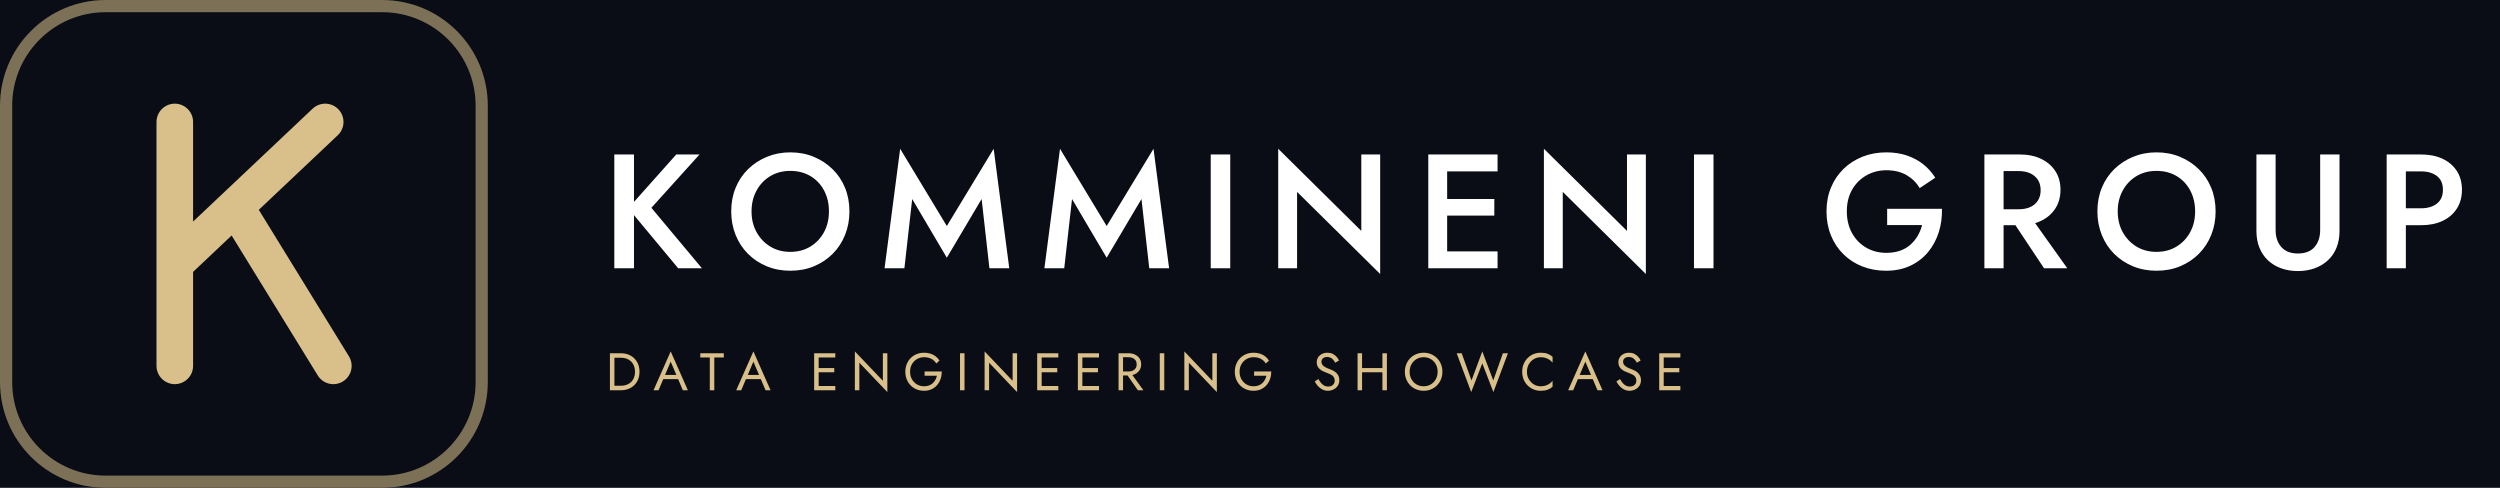
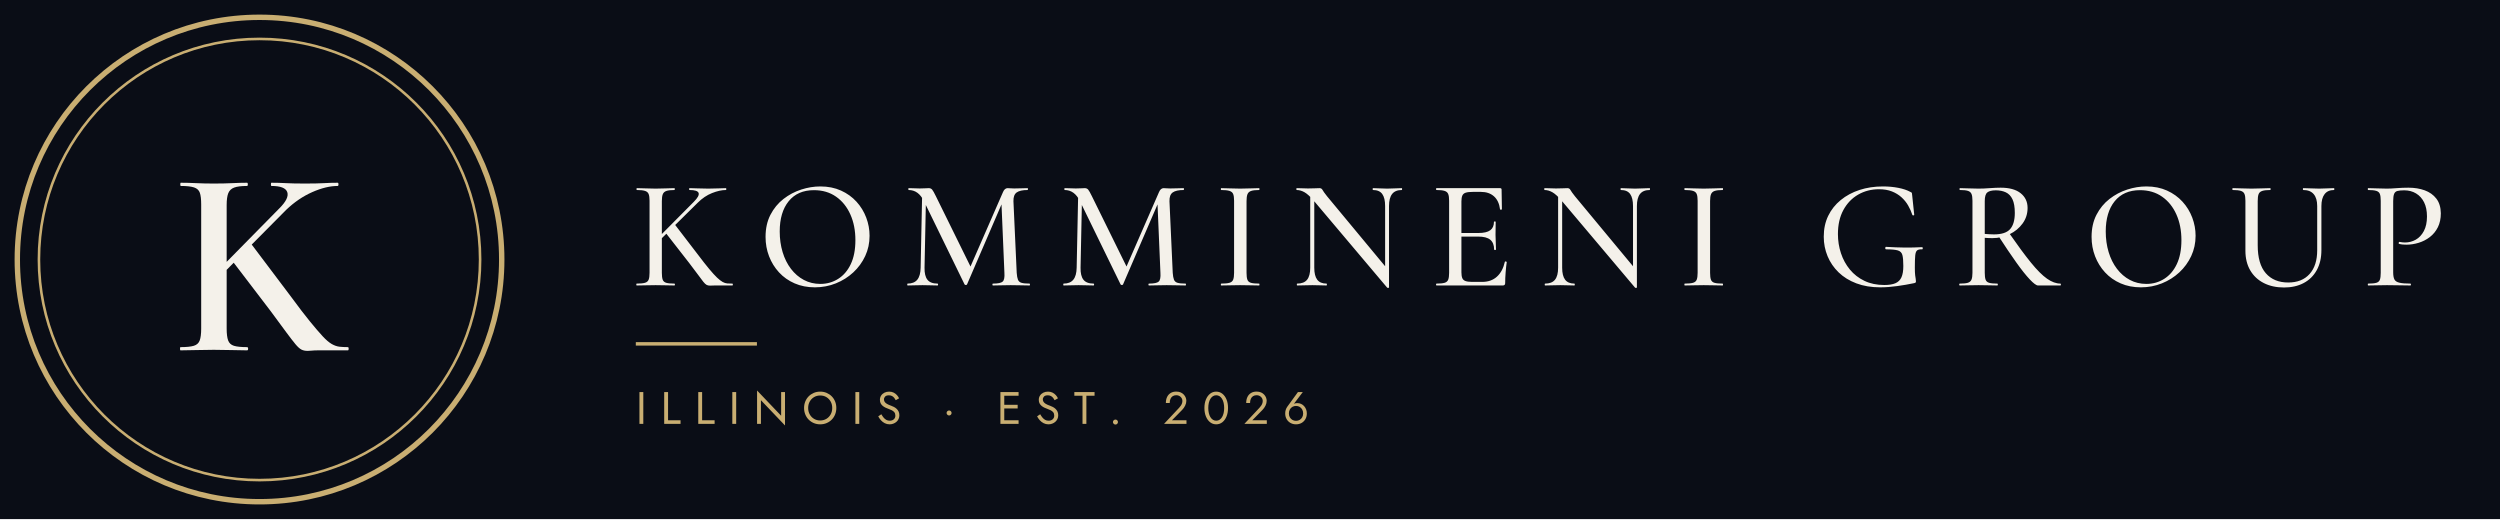
- <svg xmlns="http://www.w3.org/2000/svg" viewBox="0 0 615 120" width="615" height="120" role="img" aria-label="Kommineni Group logo">
-   <rect width="615" height="120" fill="#0A0D16" />
-   <g transform="translate(0 0)">
-     <clipPath id="t-kommineni-group-0-0">
-       <rect width="120" height="120" rx="26" />
-     </clipPath>
-     <rect width="120" height="120" rx="26" fill="#0A0D16" />
-     <rect x="1.5" y="1.5" width="117" height="117" rx="24.5" fill="none" stroke="#D9C08A" stroke-opacity="0.55" stroke-width="3" />
-     <path fill="none" stroke="#D9C08A" stroke-width="9" stroke-linecap="round" stroke-linejoin="round" d="M43 30 V90 M80 30 L44 64 M58 51 L82 90" />
-   </g>
-   <path fill="#FFFFFF" d="M151.12 38.0V66.0H155.96V38.0ZM166.36 38.0 154.56 51.24 166.84 66.0H172.68L160.24 51.12L172.08 38.0Z M184.88 52.0Q184.88 49.12 186.12 46.86Q187.36 44.6 189.5 43.32Q191.64 42.04 194.4 42.04Q197.24 42.04 199.38 43.32Q201.52 44.6 202.72 46.86Q203.92 49.12 203.92 52.0Q203.92 54.88 202.7 57.12Q201.48 59.36 199.34 60.66Q197.2 61.96 194.4 61.96Q191.64 61.96 189.5 60.66Q187.36 59.36 186.12 57.12Q184.88 54.88 184.88 52.0ZM179.88 52.0Q179.88 55.12 180.96 57.8Q182.04 60.48 184.0 62.44Q185.96 64.4 188.62 65.5Q191.28 66.6 194.4 66.6Q197.6 66.6 200.24 65.5Q202.88 64.4 204.84 62.44Q206.8 60.48 207.88 57.8Q208.96 55.12 208.96 52.0Q208.96 48.84 207.88 46.2Q206.8 43.56 204.82 41.62Q202.84 39.68 200.2 38.58Q197.56 37.48 194.4 37.48Q191.32 37.48 188.66 38.58Q186.0 39.68 184.02 41.62Q182.04 43.56 180.96 46.2Q179.88 48.84 179.88 52.0Z M224.4 48.96 232.92 63.4 241.48 48.96 243.4 66.0H248.28L244.44 36.6L232.92 55.6L221.44 36.6L217.6 66.0H222.48Z M263.72 48.96 272.24 63.4 280.8 48.96 282.72 66.0H287.6L283.76 36.6L272.24 55.6L260.76 36.6L256.92 66.0H261.8Z M297.84 38.0V66.0H302.64V38.0Z M334.88 38.0V56.8L314.44 36.6V66.0H319.08V47.2L339.52 67.4V38.0Z M354.28 66.0H368.4V61.84H354.28ZM354.28 42.16H368.4V38.0H354.28ZM354.28 53.04H367.6V48.96H354.28ZM351.36 38.0V66.0H356V38.0Z M400.24 38.0V56.8L379.8 36.6V66.0H384.44V47.2L404.88 67.4V38.0Z M416.72 38.0V66.0H421.52V38.0Z M464.24 55.36H472.84Q472.48 56.76 471.76 58.0Q471.04 59.24 469.96 60.2Q468.88 61.16 467.4 61.68Q465.92 62.2 464.04 62.2Q461.28 62.2 459.08 60.92Q456.88 59.64 455.6 57.34Q454.32 55.04 454.32 52.0Q454.32 48.92 455.62 46.66Q456.92 44.4 459.14 43.14Q461.36 41.88 464.04 41.88Q466.96 41.88 469.02 43.08Q471.08 44.28 472.24 46.28L476.08 43.72Q474.84 41.76 473.08 40.38Q471.32 39.0 469.06 38.24Q466.8 37.48 464.04 37.48Q460.88 37.48 458.2 38.54Q455.52 39.6 453.52 41.54Q451.52 43.48 450.42 46.14Q449.32 48.8 449.32 52.0Q449.32 55.2 450.4 57.88Q451.48 60.56 453.46 62.52Q455.44 64.48 458.12 65.54Q460.8 66.6 463.96 66.6Q467.32 66.6 469.92 65.38Q472.52 64.16 474.28 62.04Q476.04 59.92 476.92 57.18Q477.8 54.44 477.72 51.36H464.24Z M493.96 52.64 502.84 66.0H508.56L499.04 52.64ZM488.16 38.0V66.0H492.88V38.0ZM490.96 42.08H496.6Q498.24 42.08 499.44 42.64Q500.64 43.2 501.32 44.24Q502 45.28 502 46.8Q502 48.28 501.32 49.34Q500.64 50.4 499.44 50.94Q498.24 51.48 496.6 51.48H490.96V55.4H496.8Q499.88 55.4 502.12 54.32Q504.36 53.24 505.62 51.28Q506.88 49.32 506.88 46.68Q506.88 44.04 505.62 42.1Q504.36 40.16 502.12 39.08Q499.88 38.0 496.8 38.0H490.96Z M520.96 52.0Q520.96 49.12 522.2 46.86Q523.44 44.6 525.58 43.32Q527.72 42.04 530.48 42.04Q533.32 42.04 535.46 43.32Q537.6 44.6 538.8 46.86Q540 49.12 540 52.0Q540 54.88 538.78 57.12Q537.56 59.36 535.42 60.66Q533.28 61.96 530.48 61.96Q527.72 61.96 525.58 60.66Q523.44 59.36 522.2 57.12Q520.96 54.88 520.96 52.0ZM515.96 52.0Q515.96 55.12 517.04 57.8Q518.12 60.48 520.08 62.44Q522.04 64.4 524.7 65.5Q527.36 66.6 530.48 66.6Q533.68 66.6 536.32 65.5Q538.96 64.4 540.92 62.44Q542.88 60.48 543.96 57.8Q545.04 55.12 545.04 52.0Q545.04 48.84 543.96 46.2Q542.88 43.56 540.9 41.62Q538.92 39.68 536.28 38.58Q533.64 37.48 530.48 37.48Q527.4 37.48 524.74 38.58Q522.08 39.68 520.1 41.62Q518.12 43.56 517.04 46.2Q515.96 48.84 515.96 52.0Z M555.08 38.0V56.8Q555.08 59.12 555.82 60.94Q556.56 62.76 557.92 64.04Q559.28 65.32 561.16 66.0Q563.04 66.68 565.28 66.68Q567.52 66.68 569.4 66.0Q571.28 65.32 572.66 64.04Q574.04 62.76 574.78 60.94Q575.52 59.12 575.52 56.8V38.0H570.76V56.6Q570.76 59.16 569.38 60.76Q568 62.36 565.28 62.36Q562.6 62.36 561.2 60.76Q559.8 59.16 559.8 56.6V38.0Z M587.12 38.0V66.0H591.84V38.0ZM589.92 42.16H595.56Q598 42.16 599.48 43.3Q600.96 44.44 600.96 46.68Q600.96 48.92 599.48 50.08Q598 51.24 595.56 51.24H589.92V55.4H595.56Q598.64 55.4 600.88 54.34Q603.12 53.28 604.38 51.32Q605.64 49.36 605.64 46.68Q605.64 44.0 604.38 42.06Q603.12 40.12 600.88 39.06Q598.64 38.0 595.56 38.0H589.92Z" />
-   <path fill="#D9C08A" d="M150.04 86.9V96.0H151.145V86.9ZM152.77 96.0Q154.096 96.0 155.123 95.428Q156.15 94.856 156.735 93.835Q157.32 92.815 157.32 91.45Q157.32 90.085 156.735 89.064Q156.15 88.044 155.123 87.472Q154.096 86.9 152.77 86.9H150.651V88.005H152.77Q153.537 88.005 154.174 88.245Q154.811 88.486 155.266 88.934Q155.721 89.383 155.968 90.02Q156.215 90.657 156.215 91.45Q156.215 92.243 155.968 92.88Q155.721 93.517 155.266 93.965Q154.811 94.414 154.174 94.654Q153.537 94.895 152.77 94.895H150.651V96.0Z M162.611 93.27H167.421L167.031 92.23H163.001ZM164.99 88.954 166.55 92.62 166.654 92.88 167.98 96.0H169.215L164.99 86.445L160.765 96.0H162.0L163.352 92.802L163.456 92.568Z M172.27 87.94H174.61V96.0H175.715V87.94H178.055V86.9H172.27Z M182.956 93.27H187.766L187.376 92.23H183.346ZM185.335 88.954 186.895 92.62 186.999 92.88 188.325 96.0H189.56L185.335 86.445L181.11 96.0H182.345L183.697 92.802L183.801 92.568Z M200.896 96.0H205.485V94.96H200.896ZM200.896 87.94H205.485V86.9H200.896ZM200.896 91.58H205.225V90.54H200.896ZM200.285 86.9V96.0H201.39V86.9Z M217.185 86.9V93.673L210.295 86.445V96.0H211.4V89.227L218.29 96.455V86.9Z M227.455 92.425H230.484Q230.367 92.958 230.113 93.426Q229.86 93.894 229.47 94.258Q229.08 94.622 228.54 94.823Q228.001 95.025 227.325 95.025Q226.363 95.025 225.583 94.57Q224.803 94.115 224.341 93.309Q223.88 92.503 223.88 91.45Q223.88 90.384 224.341 89.584Q224.803 88.785 225.583 88.33Q226.363 87.875 227.325 87.875Q228.365 87.875 229.132 88.285Q229.899 88.694 230.328 89.422L231.108 88.707Q230.718 88.07 230.152 87.641Q229.587 87.212 228.878 86.991Q228.17 86.77 227.325 86.77Q226.337 86.77 225.492 87.114Q224.647 87.459 224.023 88.09Q223.399 88.72 223.054 89.578Q222.71 90.436 222.71 91.45Q222.71 92.464 223.054 93.322Q223.399 94.18 224.023 94.811Q224.647 95.441 225.492 95.785Q226.337 96.13 227.325 96.13Q228.365 96.13 229.177 95.746Q229.99 95.363 230.549 94.7Q231.108 94.037 231.394 93.186Q231.68 92.334 231.68 91.385H227.455Z M236.165 86.9V96.0H237.27V86.9Z M249.1 86.9V93.673L242.21 86.445V96.0H243.315V89.227L250.205 96.455V86.9Z M255.756 96.0H260.345V94.96H255.756ZM255.756 87.94H260.345V86.9H255.756ZM255.756 91.58H260.085V90.54H255.756ZM255.145 86.9V96.0H256.25V86.9Z M265.766 96.0H270.355V94.96H265.766ZM265.766 87.94H270.355V86.9H265.766ZM265.766 91.58H270.095V90.54H265.766ZM265.155 86.9V96.0H266.26V86.9Z M276.79 91.515 279.91 96.0H281.275L278.025 91.515ZM275.165 86.9V96.0H276.27V86.9ZM275.776 87.875H277.635Q278.22 87.875 278.668 88.083Q279.117 88.291 279.37 88.681Q279.624 89.071 279.624 89.63Q279.624 90.189 279.37 90.579Q279.117 90.969 278.668 91.177Q278.22 91.385 277.635 91.385H275.776V92.36H277.635Q278.519 92.36 279.214 92.029Q279.91 91.697 280.319 91.079Q280.729 90.462 280.729 89.63Q280.729 88.785 280.319 88.174Q279.91 87.563 279.214 87.232Q278.519 86.9 277.635 86.9H275.776Z M285.305 86.9V96.0H286.41V86.9Z M298.24 86.9V93.673L291.35 86.445V96.0H292.455V89.227L299.345 96.455V86.9Z M308.51 92.425H311.539Q311.422 92.958 311.168 93.426Q310.915 93.894 310.525 94.258Q310.135 94.622 309.595 94.823Q309.056 95.025 308.38 95.025Q307.418 95.025 306.638 94.57Q305.858 94.115 305.396 93.309Q304.935 92.503 304.935 91.45Q304.935 90.384 305.396 89.584Q305.858 88.785 306.638 88.33Q307.418 87.875 308.38 87.875Q309.42 87.875 310.187 88.285Q310.954 88.694 311.383 89.422L312.163 88.707Q311.773 88.07 311.207 87.641Q310.642 87.212 309.933 86.991Q309.225 86.77 308.38 86.77Q307.392 86.77 306.547 87.114Q305.702 87.459 305.078 88.09Q304.454 88.72 304.109 89.578Q303.765 90.436 303.765 91.45Q303.765 92.464 304.109 93.322Q304.454 94.18 305.078 94.811Q305.702 95.441 306.547 95.785Q307.392 96.13 308.38 96.13Q309.42 96.13 310.232 95.746Q311.045 95.363 311.604 94.7Q312.163 94.037 312.449 93.186Q312.735 92.334 312.735 91.385H308.51Z M324.318 93.244 323.434 93.842Q323.733 94.44 324.207 94.966Q324.682 95.493 325.312 95.811Q325.943 96.13 326.684 96.13Q327.23 96.13 327.73 95.948Q328.231 95.766 328.627 95.428Q329.024 95.09 329.251 94.609Q329.479 94.128 329.479 93.53Q329.479 92.906 329.258 92.458Q329.037 92.009 328.692 91.691Q328.348 91.372 327.945 91.164Q327.542 90.956 327.178 90.826Q326.385 90.553 325.923 90.273Q325.462 89.994 325.267 89.675Q325.072 89.357 325.072 88.98Q325.072 88.538 325.41 88.18Q325.748 87.823 326.489 87.823Q327.022 87.823 327.392 88.031Q327.763 88.239 328.023 88.564Q328.283 88.889 328.452 89.227L329.401 88.681Q329.18 88.2 328.79 87.764Q328.4 87.329 327.847 87.049Q327.295 86.77 326.554 86.77Q325.787 86.77 325.189 87.076Q324.591 87.381 324.253 87.914Q323.915 88.447 323.915 89.123Q323.915 89.747 324.155 90.176Q324.396 90.605 324.773 90.898Q325.15 91.19 325.566 91.379Q325.982 91.567 326.32 91.684Q326.84 91.866 327.301 92.094Q327.763 92.321 328.049 92.685Q328.335 93.049 328.335 93.66Q328.335 94.284 327.893 94.687Q327.451 95.09 326.723 95.09Q326.177 95.09 325.748 94.856Q325.319 94.622 324.974 94.206Q324.63 93.79 324.318 93.244Z M334.575 91.58H340.815V90.54H334.575ZM340.074 86.9V96.0H341.179V86.9ZM333.964 86.9V96.0H335.069V86.9Z M346.769 91.45Q346.769 90.423 347.217 89.617Q347.666 88.811 348.446 88.343Q349.226 87.875 350.214 87.875Q351.215 87.875 351.988 88.343Q352.762 88.811 353.21 89.617Q353.659 90.423 353.659 91.45Q353.659 92.477 353.21 93.283Q352.762 94.089 351.988 94.557Q351.215 95.025 350.214 95.025Q349.226 95.025 348.446 94.557Q347.666 94.089 347.217 93.283Q346.769 92.477 346.769 91.45ZM345.599 91.45Q345.599 92.438 345.943 93.296Q346.288 94.154 346.912 94.785Q347.536 95.415 348.381 95.773Q349.226 96.13 350.214 96.13Q351.215 96.13 352.053 95.773Q352.892 95.415 353.516 94.785Q354.14 94.154 354.484 93.296Q354.829 92.438 354.829 91.45Q354.829 90.449 354.484 89.597Q354.14 88.746 353.516 88.115Q352.892 87.485 352.053 87.127Q351.215 86.77 350.214 86.77Q349.226 86.77 348.381 87.127Q347.536 87.485 346.912 88.115Q346.288 88.746 345.943 89.597Q345.599 90.449 345.599 91.45Z M367.348 93.595 364.644 86.445 361.992 93.595 359.574 86.9H358.339L361.914 96.455L364.644 89.383L367.374 96.455L370.949 86.9H369.714Z M375.629 91.45Q375.629 90.384 376.103 89.584Q376.578 88.785 377.345 88.33Q378.112 87.875 379.009 87.875Q379.659 87.875 380.198 88.044Q380.738 88.213 381.18 88.518Q381.622 88.824 381.934 89.227V87.771Q381.362 87.264 380.686 87.017Q380.01 86.77 379.009 86.77Q378.06 86.77 377.234 87.114Q376.409 87.459 375.785 88.09Q375.161 88.72 374.81 89.578Q374.459 90.436 374.459 91.45Q374.459 92.464 374.81 93.322Q375.161 94.18 375.785 94.811Q376.409 95.441 377.234 95.785Q378.06 96.13 379.009 96.13Q380.01 96.13 380.686 95.883Q381.362 95.636 381.934 95.129V93.673Q381.622 94.076 381.18 94.381Q380.738 94.687 380.198 94.856Q379.659 95.025 379.009 95.025Q378.112 95.025 377.345 94.57Q376.578 94.115 376.103 93.309Q375.629 92.503 375.629 91.45Z M387.615 93.27H392.425L392.035 92.23H388.005ZM389.994 88.954 391.554 92.62 391.658 92.88 392.984 96.0H394.219L389.994 86.445L385.769 96.0H387.004L388.356 92.802L388.46 92.568Z M398.522 93.244 397.638 93.842Q397.937 94.44 398.411 94.966Q398.886 95.493 399.516 95.811Q400.147 96.13 400.888 96.13Q401.434 96.13 401.934 95.948Q402.435 95.766 402.831 95.428Q403.228 95.09 403.455 94.609Q403.683 94.128 403.683 93.53Q403.683 92.906 403.462 92.458Q403.241 92.009 402.896 91.691Q402.552 91.372 402.149 91.164Q401.746 90.956 401.382 90.826Q400.589 90.553 400.127 90.273Q399.666 89.994 399.471 89.675Q399.276 89.357 399.276 88.98Q399.276 88.538 399.614 88.18Q399.952 87.823 400.693 87.823Q401.226 87.823 401.596 88.031Q401.967 88.239 402.227 88.564Q402.487 88.889 402.656 89.227L403.605 88.681Q403.384 88.2 402.994 87.764Q402.604 87.329 402.051 87.049Q401.499 86.77 400.758 86.77Q399.991 86.77 399.393 87.076Q398.795 87.381 398.457 87.914Q398.119 88.447 398.119 89.123Q398.119 89.747 398.359 90.176Q398.6 90.605 398.977 90.898Q399.354 91.19 399.77 91.379Q400.186 91.567 400.524 91.684Q401.044 91.866 401.505 92.094Q401.967 92.321 402.253 92.685Q402.539 93.049 402.539 93.66Q402.539 94.284 402.097 94.687Q401.655 95.09 400.927 95.09Q400.381 95.09 399.952 94.856Q399.523 94.622 399.178 94.206Q398.834 93.79 398.522 93.244Z M408.779 96.0H413.368V94.96H408.779ZM408.779 87.94H413.368V86.9H408.779ZM408.779 91.58H413.108V90.54H408.779ZM408.168 86.9V96.0H409.273V86.9Z" />
+ <svg xmlns="http://www.w3.org/2000/svg" viewBox="0 0 578 120" width="578" height="120" role="img" aria-label="Kommineni Group logo">
+   <rect width="578" height="120" fill="#0A0D16" />
+   <circle fill="none" stroke="#C9AE72" stroke-width="1.25" cx="60" cy="60" r="56" />
+   <circle fill="none" stroke="#C9AE72" stroke-width="0.6" cx="60" cy="60" r="51" />
+   <path fill="#F4F1EA" d="M46.515 75.978V47.272Q46.515 45.474 46.205 44.575Q45.895 43.676 44.872 43.335Q43.849 42.994 41.803 42.994Q41.679 42.994 41.679 42.622Q41.679 42.25 41.803 42.25Q43.415 42.25 45.337 42.343Q47.259 42.436 49.429 42.436Q51.785 42.436 53.707 42.343Q55.629 42.25 57.117 42.25Q57.303 42.25 57.303 42.622Q57.303 42.994 57.117 42.994Q55.133 42.994 54.141 43.366Q53.149 43.738 52.777 44.668Q52.405 45.598 52.405 47.396V75.978Q52.405 77.776 52.746 78.706Q53.087 79.636 54.079 79.946Q55.071 80.256 57.117 80.256Q57.365 80.256 57.365 80.628Q57.365 81.0 57.117 81.0Q55.567 81.0 53.676 80.938Q51.785 80.876 49.429 80.876Q47.259 80.876 45.275 80.938Q43.291 81.0 41.741 81.0Q41.617 81.0 41.617 80.628Q41.617 80.256 41.741 80.256Q43.787 80.256 44.81 79.946Q45.833 79.636 46.174 78.706Q46.515 77.776 46.515 75.978ZM62.635 72.01 53.645 60.23 57.985 56.262 67.285 68.6Q69.827 72.072 71.625 74.273Q73.423 76.474 74.601 77.745Q75.779 79.016 76.709 79.543Q77.639 80.07 78.507 80.163Q79.375 80.256 80.429 80.256Q80.615 80.256 80.615 80.628Q80.615 81.0 80.429 81.0Q77.701 81.0 76.027 81.0Q74.353 81.0 73.485 81.0Q72.679 81.0 72.121 81.062Q71.563 81.124 71.129 81.124Q70.261 81.124 69.672 80.814Q69.083 80.504 68.308 79.574Q67.533 78.644 66.2 76.846Q64.867 75.048 62.635 72.01ZM48.623 64.384 64.619 48.14Q66.913 45.846 66.417 44.42Q65.921 42.994 62.759 42.994Q62.635 42.994 62.635 42.622Q62.635 42.25 62.759 42.25Q64.433 42.25 66.107 42.343Q67.781 42.436 70.509 42.436Q73.299 42.436 74.911 42.343Q76.523 42.25 78.073 42.25Q78.259 42.25 78.259 42.622Q78.259 42.994 78.073 42.994Q75.407 42.994 72.183 44.42Q68.959 45.846 66.169 48.512L50.297 64.508Z" />
+   <path fill="#F4F1EA" d="M150.176 63.084V46.416Q150.176 45.372 149.96 44.85Q149.744 44.328 149.114 44.13Q148.484 43.932 147.26 43.932Q147.152 43.932 147.152 43.716Q147.152 43.5 147.26 43.5Q148.16 43.5 149.258 43.554Q150.356 43.608 151.58 43.608Q152.876 43.608 153.974 43.554Q155.072 43.5 155.936 43.5Q156.008 43.5 156.008 43.716Q156.008 43.932 155.936 43.932Q154.676 43.932 154.064 44.148Q153.452 44.364 153.236 44.904Q153.02 45.444 153.02 46.488V63.084Q153.02 64.128 153.218 64.668Q153.416 65.208 154.046 65.388Q154.676 65.568 155.936 65.568Q156.044 65.568 156.044 65.784Q156.044 66.0 155.936 66.0Q155.036 66.0 153.956 65.964Q152.876 65.928 151.58 65.928Q150.356 65.928 149.222 65.964Q148.088 66.0 147.188 66.0Q147.116 66.0 147.116 65.784Q147.116 65.568 147.188 65.568Q148.448 65.568 149.096 65.388Q149.744 65.208 149.96 64.668Q150.176 64.128 150.176 63.084ZM159.32 60.78 153.848 53.76 156.008 51.888 161.336 58.836Q162.884 60.888 163.964 62.184Q165.044 63.48 165.782 64.182Q166.52 64.884 167.078 65.19Q167.636 65.496 168.158 65.532Q168.68 65.568 169.328 65.568Q169.436 65.568 169.436 65.784Q169.436 66.0 169.328 66.0Q167.744 66.0 166.772 66.0Q165.8 66.0 165.296 66.0Q164.9 66.0 164.648 66.018Q164.396 66.036 164.144 66.036Q163.676 66.036 163.352 65.856Q163.028 65.676 162.596 65.136Q162.164 64.596 161.408 63.552Q160.652 62.508 159.32 60.78ZM151.148 55.992 160.4 46.668Q161.768 45.3 161.516 44.616Q161.264 43.932 159.428 43.932Q159.32 43.932 159.32 43.716Q159.32 43.5 159.428 43.5Q160.328 43.5 161.264 43.554Q162.2 43.608 163.748 43.608Q165.26 43.608 166.142 43.554Q167.024 43.5 167.816 43.5Q167.924 43.5 167.924 43.716Q167.924 43.932 167.816 43.932Q166.412 43.932 164.63 44.634Q162.848 45.336 161.3 46.884L152.048 56.028Z M188.408 66.432Q185.816 66.432 183.71 65.514Q181.604 64.596 180.11 62.976Q178.616 61.356 177.806 59.25Q176.996 57.144 176.996 54.768Q176.996 51.852 178.13 49.656Q179.264 47.46 181.136 46.002Q183.008 44.544 185.24 43.824Q187.472 43.104 189.668 43.104Q192.332 43.104 194.438 44.058Q196.544 45.012 198.02 46.632Q199.496 48.252 200.27 50.304Q201.044 52.356 201.044 54.516Q201.044 57.036 200.036 59.196Q199.028 61.356 197.282 62.976Q195.536 64.596 193.25 65.514Q190.964 66.432 188.408 66.432ZM189.668 65.64Q191.936 65.64 193.79 64.47Q195.644 63.3 196.706 61.05Q197.768 58.8 197.768 55.524Q197.768 52.176 196.598 49.566Q195.428 46.956 193.286 45.462Q191.144 43.968 188.192 43.968Q184.412 43.968 182.342 46.524Q180.272 49.08 180.272 53.508Q180.272 56.064 180.938 58.278Q181.604 60.492 182.864 62.148Q184.124 63.804 185.852 64.722Q187.58 65.64 189.668 65.64Z M212.852 61.896 213.212 44.328 214.112 44.4 213.752 61.896Q213.716 63.768 214.418 64.668Q215.12 65.568 216.776 65.568Q216.884 65.568 216.884 65.784Q216.884 66.0 216.776 66.0Q215.984 66.0 215.156 65.964Q214.328 65.928 213.284 65.928Q212.312 65.928 211.448 65.964Q210.584 66.0 209.828 66.0Q209.756 66.0 209.756 65.784Q209.756 65.568 209.828 65.568Q211.34 65.568 212.078 64.668Q212.816 63.768 212.852 61.896ZM238.052 65.568Q238.124 65.568 238.124 65.784Q238.124 66.0 238.052 66.0Q237.152 66.0 236.036 65.964Q234.92 65.928 233.66 65.928Q232.472 65.928 231.428 65.964Q230.384 66.0 229.556 66.0Q229.448 66.0 229.448 65.784Q229.448 65.568 229.556 65.568Q231.32 65.568 231.824 65.1Q232.328 64.632 232.22 63.084L231.5 46.128L232.904 44.112L223.58 65.748Q223.544 65.892 223.31 65.892Q223.076 65.892 223.004 65.748L213.608 46.488Q212.348 43.932 210.08 43.932Q210.008 43.932 210.008 43.716Q210.008 43.5 210.08 43.5Q210.728 43.5 211.43 43.536Q212.132 43.572 212.636 43.572Q213.32 43.572 213.878 43.536Q214.436 43.5 214.724 43.5Q215.228 43.5 215.516 43.842Q215.804 44.184 216.38 45.372L224.552 61.968L223.22 64.272L231.896 44.4Q232.076 43.968 232.346 43.734Q232.616 43.5 232.976 43.5Q233.228 43.5 233.606 43.536Q233.984 43.572 234.488 43.572Q235.496 43.572 236.18 43.536Q236.864 43.5 237.584 43.5Q237.656 43.5 237.656 43.716Q237.656 43.932 237.584 43.932Q235.856 43.932 235.064 44.49Q234.272 45.048 234.308 46.524L235.064 63.084Q235.136 64.128 235.352 64.668Q235.568 65.208 236.18 65.388Q236.792 65.568 238.052 65.568Z M248.924 61.896 249.284 44.328 250.184 44.4 249.824 61.896Q249.788 63.768 250.49 64.668Q251.192 65.568 252.848 65.568Q252.956 65.568 252.956 65.784Q252.956 66.0 252.848 66.0Q252.056 66.0 251.228 65.964Q250.4 65.928 249.356 65.928Q248.384 65.928 247.52 65.964Q246.656 66.0 245.9 66.0Q245.828 66.0 245.828 65.784Q245.828 65.568 245.9 65.568Q247.412 65.568 248.15 64.668Q248.888 63.768 248.924 61.896ZM274.124 65.568Q274.196 65.568 274.196 65.784Q274.196 66.0 274.124 66.0Q273.224 66.0 272.108 65.964Q270.992 65.928 269.732 65.928Q268.544 65.928 267.5 65.964Q266.456 66.0 265.628 66.0Q265.52 66.0 265.52 65.784Q265.52 65.568 265.628 65.568Q267.392 65.568 267.896 65.1Q268.4 64.632 268.292 63.084L267.572 46.128L268.976 44.112L259.652 65.748Q259.616 65.892 259.382 65.892Q259.148 65.892 259.076 65.748L249.68 46.488Q248.42 43.932 246.152 43.932Q246.08 43.932 246.08 43.716Q246.08 43.5 246.152 43.5Q246.8 43.5 247.502 43.536Q248.204 43.572 248.708 43.572Q249.392 43.572 249.95 43.536Q250.508 43.5 250.796 43.5Q251.3 43.5 251.588 43.842Q251.876 44.184 252.452 45.372L260.624 61.968L259.292 64.272L267.968 44.4Q268.148 43.968 268.418 43.734Q268.688 43.5 269.048 43.5Q269.3 43.5 269.678 43.536Q270.056 43.572 270.56 43.572Q271.568 43.572 272.252 43.536Q272.936 43.5 273.656 43.5Q273.728 43.5 273.728 43.716Q273.728 43.932 273.656 43.932Q271.928 43.932 271.136 44.49Q270.344 45.048 270.38 46.524L271.136 63.084Q271.208 64.128 271.424 64.668Q271.64 65.208 272.252 65.388Q272.864 65.568 274.124 65.568Z M288.2 63.084Q288.2 64.128 288.398 64.668Q288.596 65.208 289.226 65.388Q289.856 65.568 291.116 65.568Q291.188 65.568 291.188 65.784Q291.188 66.0 291.116 66.0Q290.216 66.0 289.118 65.964Q288.02 65.928 286.724 65.928Q285.464 65.928 284.348 65.964Q283.232 66.0 282.332 66.0Q282.26 66.0 282.26 65.784Q282.26 65.568 282.332 65.568Q283.592 65.568 284.24 65.388Q284.888 65.208 285.104 64.668Q285.32 64.128 285.32 63.084V46.416Q285.32 45.372 285.104 44.85Q284.888 44.328 284.24 44.13Q283.592 43.932 282.332 43.932Q282.26 43.932 282.26 43.716Q282.26 43.5 282.332 43.5Q283.232 43.5 284.348 43.554Q285.464 43.608 286.724 43.608Q288.02 43.608 289.136 43.554Q290.252 43.5 291.116 43.5Q291.188 43.5 291.188 43.716Q291.188 43.932 291.116 43.932Q289.856 43.932 289.244 44.148Q288.632 44.364 288.416 44.904Q288.2 45.444 288.2 46.488Z M302.924 61.896V44.328L303.86 44.4V61.896Q303.86 63.768 304.544 64.668Q305.228 65.568 306.704 65.568Q306.776 65.568 306.776 65.784Q306.776 66.0 306.704 66.0Q305.948 66.0 305.174 65.964Q304.4 65.928 303.428 65.928Q302.492 65.928 301.592 65.964Q300.692 66.0 299.9 66.0Q299.828 66.0 299.828 65.784Q299.828 65.568 299.9 65.568Q301.484 65.568 302.204 64.668Q302.924 63.768 302.924 61.896ZM321.14 66.468Q321.14 66.54 320.978 66.558Q320.816 66.576 320.744 66.54L303.788 46.452Q302.528 44.976 301.61 44.454Q300.692 43.932 299.792 43.932Q299.72 43.932 299.72 43.716Q299.72 43.5 299.792 43.5Q300.476 43.5 301.16 43.536Q301.844 43.572 302.42 43.572Q303.284 43.572 304.004 43.536Q304.724 43.5 305.084 43.5Q305.552 43.5 305.768 43.914Q305.984 44.328 306.812 45.372L320.852 62.292ZM321.14 47.64V66.468L320.24 65.352V47.64Q320.24 45.768 319.574 44.85Q318.908 43.932 317.432 43.932Q317.36 43.932 317.36 43.716Q317.36 43.5 317.432 43.5Q318.188 43.5 318.98 43.554Q319.772 43.608 320.708 43.608Q321.608 43.608 322.472 43.554Q323.336 43.5 324.092 43.5Q324.164 43.5 324.164 43.716Q324.164 43.932 324.092 43.932Q322.58 43.932 321.86 44.85Q321.14 45.768 321.14 47.64Z M347.456 66.0H332.12Q332.012 66.0 332.012 65.784Q332.012 65.568 332.12 65.568Q333.344 65.568 333.974 65.388Q334.604 65.208 334.82 64.668Q335.036 64.128 335.036 63.084V46.416Q335.036 45.372 334.82 44.85Q334.604 44.328 333.974 44.13Q333.344 43.932 332.12 43.932Q332.012 43.932 332.012 43.716Q332.012 43.5 332.12 43.5H346.808Q347.168 43.5 347.168 43.824L347.24 48.36Q347.24 48.468 347.042 48.486Q346.844 48.504 346.808 48.396Q346.556 46.416 345.404 45.39Q344.252 44.364 342.38 44.364H340.544Q339.464 44.364 338.888 44.544Q338.312 44.724 338.096 45.21Q337.88 45.696 337.88 46.56V62.94Q337.88 63.804 338.078 64.29Q338.276 64.776 338.816 64.974Q339.356 65.172 340.328 65.172H342.704Q344.756 65.172 346.088 63.966Q347.42 62.76 347.924 60.528Q347.924 60.42 348.14 60.456Q348.356 60.492 348.356 60.6Q348.212 61.572 348.104 62.94Q347.996 64.308 347.996 65.46Q347.996 66.0 347.456 66.0ZM345.44 57.72Q345.44 56.172 344.558 55.434Q343.676 54.696 341.732 54.696H336.512V53.868H341.84Q343.676 53.868 344.54 53.238Q345.404 52.608 345.404 51.276Q345.404 51.204 345.602 51.204Q345.8 51.204 345.8 51.276Q345.8 52.392 345.782 53.004Q345.764 53.616 345.764 54.3Q345.764 55.128 345.818 55.956Q345.872 56.784 345.872 57.72Q345.872 57.792 345.656 57.792Q345.44 57.792 345.44 57.72Z M360.236 61.896V44.328L361.172 44.4V61.896Q361.172 63.768 361.856 64.668Q362.54 65.568 364.016 65.568Q364.088 65.568 364.088 65.784Q364.088 66.0 364.016 66.0Q363.26 66.0 362.486 65.964Q361.712 65.928 360.74 65.928Q359.804 65.928 358.904 65.964Q358.004 66.0 357.212 66.0Q357.14 66.0 357.14 65.784Q357.14 65.568 357.212 65.568Q358.796 65.568 359.516 64.668Q360.236 63.768 360.236 61.896ZM378.452 66.468Q378.452 66.54 378.29 66.558Q378.128 66.576 378.056 66.54L361.1 46.452Q359.84 44.976 358.922 44.454Q358.004 43.932 357.104 43.932Q357.032 43.932 357.032 43.716Q357.032 43.5 357.104 43.5Q357.788 43.5 358.472 43.536Q359.156 43.572 359.732 43.572Q360.596 43.572 361.316 43.536Q362.036 43.5 362.396 43.5Q362.864 43.5 363.08 43.914Q363.296 44.328 364.124 45.372L378.164 62.292ZM378.452 47.64V66.468L377.552 65.352V47.64Q377.552 45.768 376.886 44.85Q376.22 43.932 374.744 43.932Q374.672 43.932 374.672 43.716Q374.672 43.5 374.744 43.5Q375.5 43.5 376.292 43.554Q377.084 43.608 378.02 43.608Q378.92 43.608 379.784 43.554Q380.648 43.5 381.404 43.5Q381.476 43.5 381.476 43.716Q381.476 43.932 381.404 43.932Q379.892 43.932 379.172 44.85Q378.452 45.768 378.452 47.64Z M395.372 63.084Q395.372 64.128 395.57 64.668Q395.768 65.208 396.398 65.388Q397.028 65.568 398.288 65.568Q398.36 65.568 398.36 65.784Q398.36 66.0 398.288 66.0Q397.388 66.0 396.29 65.964Q395.192 65.928 393.896 65.928Q392.636 65.928 391.52 65.964Q390.404 66.0 389.504 66.0Q389.432 66.0 389.432 65.784Q389.432 65.568 389.504 65.568Q390.764 65.568 391.412 65.388Q392.06 65.208 392.276 64.668Q392.492 64.128 392.492 63.084V46.416Q392.492 45.372 392.276 44.85Q392.06 44.328 391.412 44.13Q390.764 43.932 389.504 43.932Q389.432 43.932 389.432 43.716Q389.432 43.5 389.504 43.5Q390.404 43.5 391.52 43.554Q392.636 43.608 393.896 43.608Q395.192 43.608 396.308 43.554Q397.424 43.5 398.288 43.5Q398.36 43.5 398.36 43.716Q398.36 43.932 398.288 43.932Q397.028 43.932 396.416 44.148Q395.804 44.364 395.588 44.904Q395.372 45.444 395.372 46.488Z M434.72 66.432Q431.624 66.432 429.194 65.514Q426.764 64.596 425.09 62.976Q423.416 61.356 422.534 59.232Q421.652 57.108 421.652 54.732Q421.652 52.032 422.678 49.908Q423.704 47.784 425.576 46.254Q427.448 44.724 429.932 43.914Q432.416 43.104 435.332 43.104Q437.204 43.104 438.878 43.428Q440.552 43.752 441.668 44.364Q441.992 44.508 442.028 44.616Q442.064 44.724 442.1 45.192L442.568 49.656Q442.568 49.764 442.388 49.8Q442.208 49.836 442.136 49.692Q441.776 48.576 441.164 47.514Q440.552 46.452 439.616 45.606Q438.68 44.76 437.402 44.256Q436.124 43.752 434.432 43.752Q431.768 43.752 429.608 44.994Q427.448 46.236 426.188 48.558Q424.928 50.88 424.928 54.12Q424.928 56.424 425.63 58.548Q426.332 60.672 427.7 62.328Q429.068 63.984 431.066 64.938Q433.064 65.892 435.656 65.892Q437.276 65.892 438.23 65.478Q439.184 65.064 439.616 64.11Q440.048 63.156 440.048 61.5Q440.048 59.772 439.832 58.962Q439.616 58.152 438.788 57.9Q437.96 57.648 436.088 57.648Q435.872 57.648 435.872 57.36Q435.872 57.072 436.052 57.072Q438.428 57.216 440.354 57.234Q442.28 57.252 444.368 57.144Q444.548 57.144 444.548 57.396Q444.548 57.648 444.368 57.648Q443.612 57.612 443.252 57.882Q442.892 58.152 442.802 59.052Q442.712 59.952 442.712 61.86Q442.712 63.048 442.784 63.624Q442.856 64.2 442.91 64.47Q442.964 64.74 442.964 65.028Q442.964 65.244 442.892 65.316Q442.82 65.388 442.568 65.46Q440.696 65.856 438.626 66.144Q436.556 66.432 434.72 66.432Z M471.188 66.0Q470.612 66.0 469.298 64.614Q467.984 63.228 466.148 60.654Q464.312 58.08 462.008 54.516L464.42 53.76Q467.444 58.116 469.55 60.708Q471.656 63.3 473.276 64.434Q474.896 65.568 476.372 65.568Q476.48 65.568 476.48 65.784Q476.48 66.0 476.372 66.0Q474.356 66.0 473.078 66.0Q471.8 66.0 471.188 66.0ZM462.548 43.392Q465.572 43.392 467.174 44.67Q468.776 45.948 468.776 48.072Q468.776 50.088 467.624 51.672Q466.472 53.256 464.618 54.156Q462.764 55.056 460.64 55.056Q460.208 55.056 459.74 55.038Q459.272 55.02 458.876 54.984V63.084Q458.876 64.128 459.074 64.668Q459.272 65.208 459.902 65.388Q460.532 65.568 461.792 65.568Q461.9 65.568 461.9 65.784Q461.9 66.0 461.792 66.0Q460.892 66.0 459.812 65.964Q458.732 65.928 457.436 65.928Q456.212 65.928 455.096 65.964Q453.98 66.0 453.08 66.0Q452.972 66.0 452.972 65.784Q452.972 65.568 453.08 65.568Q454.304 65.568 454.934 65.388Q455.564 65.208 455.798 64.668Q456.032 64.128 456.032 63.084V46.416Q456.032 45.372 455.816 44.85Q455.6 44.328 454.988 44.13Q454.376 43.932 453.116 43.932Q453.044 43.932 453.044 43.716Q453.044 43.5 453.116 43.5Q454.016 43.5 455.114 43.554Q456.212 43.608 457.436 43.608Q458.588 43.608 460.028 43.5Q461.468 43.392 462.548 43.392ZM465.824 49.224Q465.824 47.208 465.284 46.074Q464.744 44.94 463.754 44.472Q462.764 44.004 461.432 44.004Q460.064 44.004 459.47 44.49Q458.876 44.976 458.876 46.488V54.084Q459.38 54.12 459.974 54.156Q460.568 54.192 461 54.192Q463.664 54.192 464.744 52.968Q465.824 51.744 465.824 49.224Z M494.984 66.432Q492.392 66.432 490.286 65.514Q488.18 64.596 486.686 62.976Q485.192 61.356 484.382 59.25Q483.572 57.144 483.572 54.768Q483.572 51.852 484.706 49.656Q485.84 47.46 487.712 46.002Q489.584 44.544 491.816 43.824Q494.048 43.104 496.244 43.104Q498.908 43.104 501.014 44.058Q503.12 45.012 504.596 46.632Q506.072 48.252 506.846 50.304Q507.62 52.356 507.62 54.516Q507.62 57.036 506.612 59.196Q505.604 61.356 503.858 62.976Q502.112 64.596 499.826 65.514Q497.54 66.432 494.984 66.432ZM496.244 65.64Q498.512 65.64 500.366 64.47Q502.22 63.3 503.282 61.05Q504.344 58.8 504.344 55.524Q504.344 52.176 503.174 49.566Q502.004 46.956 499.862 45.462Q497.72 43.968 494.768 43.968Q490.988 43.968 488.918 46.524Q486.848 49.08 486.848 53.508Q486.848 56.064 487.514 58.278Q488.18 60.492 489.44 62.148Q490.7 63.804 492.428 64.722Q494.156 65.64 496.244 65.64Z M535.736 47.64Q535.736 45.84 534.926 44.886Q534.116 43.932 532.532 43.932Q532.424 43.932 532.424 43.716Q532.424 43.5 532.532 43.5Q533.36 43.5 534.26 43.554Q535.16 43.608 536.204 43.608Q537.104 43.608 537.986 43.554Q538.868 43.5 539.624 43.5Q539.696 43.5 539.696 43.716Q539.696 43.932 539.624 43.932Q538.184 43.932 537.446 44.886Q536.708 45.84 536.708 47.64V57.828Q536.708 60.528 535.628 62.472Q534.548 64.416 532.604 65.442Q530.66 66.468 528.068 66.468Q525.404 66.468 523.388 65.442Q521.372 64.416 520.256 62.508Q519.14 60.6 519.14 57.972V46.416Q519.14 45.372 518.924 44.85Q518.708 44.328 518.078 44.13Q517.448 43.932 516.224 43.932Q516.116 43.932 516.116 43.716Q516.116 43.5 516.224 43.5Q517.124 43.5 518.204 43.554Q519.284 43.608 520.544 43.608Q521.84 43.608 522.938 43.554Q524.036 43.5 524.864 43.5Q524.972 43.5 524.972 43.716Q524.972 43.932 524.864 43.932Q523.64 43.932 523.01 44.148Q522.38 44.364 522.182 44.904Q521.984 45.444 521.984 46.488V56.712Q521.984 61.032 523.856 63.174Q525.728 65.316 529.04 65.316Q532.208 65.316 533.972 63.354Q535.736 61.392 535.736 57.864Z M553.304 62.94Q553.304 64.02 553.574 64.578Q553.844 65.136 554.708 65.352Q555.572 65.568 557.3 65.568Q557.408 65.568 557.408 65.784Q557.408 66.0 557.3 66.0Q556.148 66.0 554.798 65.964Q553.448 65.928 551.864 65.928Q550.676 65.928 549.542 65.964Q548.408 66.0 547.508 66.0Q547.436 66.0 547.436 65.784Q547.436 65.568 547.508 65.568Q548.768 65.568 549.398 65.388Q550.028 65.208 550.226 64.668Q550.424 64.128 550.424 63.084V46.416Q550.424 45.372 550.226 44.85Q550.028 44.328 549.398 44.13Q548.768 43.932 547.508 43.932Q547.436 43.932 547.436 43.716Q547.436 43.5 547.508 43.5Q548.408 43.5 549.524 43.554Q550.64 43.608 551.828 43.608Q552.764 43.608 554.114 43.5Q555.464 43.392 556.832 43.392Q558.92 43.392 560.594 44.004Q562.268 44.616 563.276 45.912Q564.284 47.208 564.32 49.296Q564.32 51.168 563.636 52.536Q562.952 53.904 561.782 54.804Q560.612 55.704 559.19 56.136Q557.768 56.568 556.4 56.568Q555.968 56.568 555.518 56.532Q555.068 56.496 554.672 56.388Q554.528 56.352 554.582 56.118Q554.636 55.884 554.744 55.92Q555.068 55.992 555.41 56.028Q555.752 56.064 556.004 56.064Q557.372 56.064 558.524 55.416Q559.676 54.768 560.396 53.418Q561.116 52.068 561.116 50.052Q561.116 48.108 560.45 46.776Q559.784 45.444 558.596 44.724Q557.408 44.004 555.86 44.004Q554.852 44.004 554.294 44.148Q553.736 44.292 553.52 44.832Q553.304 45.372 553.304 46.488Z" />
+   <path stroke="#C9AE72" stroke-width="0.8" d="M147 79.5 H175" />
+   <path fill="#C9AE72" d="M147.84 90.65V98.0H148.732V90.65Z M153.562 90.65V98.0H157.343V97.16H154.455V90.65Z M161.438 90.65V98.0H165.218V97.16H162.33V90.65Z M169.312 90.65V98.0H170.205V90.65Z M180.6 90.65V96.12L175.035 90.282V98.0H175.927V92.529L181.493 98.368V90.65Z M186.847 94.325Q186.847 93.495 187.21 92.844Q187.572 92.194 188.202 91.816Q188.832 91.438 189.63 91.438Q190.438 91.438 191.063 91.816Q191.688 92.194 192.05 92.844Q192.412 93.495 192.412 94.325Q192.412 95.154 192.05 95.805Q191.688 96.457 191.063 96.835Q190.438 97.213 189.63 97.213Q188.832 97.213 188.202 96.835Q187.572 96.457 187.21 95.805Q186.847 95.154 186.847 94.325ZM185.902 94.325Q185.902 95.123 186.181 95.816Q186.459 96.509 186.963 97.018Q187.467 97.528 188.149 97.816Q188.832 98.105 189.63 98.105Q190.438 98.105 191.116 97.816Q191.793 97.528 192.297 97.018Q192.801 96.509 193.079 95.816Q193.357 95.123 193.357 94.325Q193.357 93.516 193.079 92.829Q192.801 92.141 192.297 91.632Q191.793 91.123 191.116 90.834Q190.438 90.545 189.63 90.545Q188.832 90.545 188.149 90.834Q187.467 91.123 186.963 91.632Q186.459 92.141 186.181 92.829Q185.902 93.516 185.902 94.325Z M197.767 90.65V98.0H198.66V90.65Z M203.763 95.774 203.049 96.257Q203.29 96.74 203.674 97.165Q204.057 97.591 204.566 97.848Q205.075 98.105 205.674 98.105Q206.115 98.105 206.519 97.958Q206.923 97.811 207.244 97.538Q207.564 97.265 207.748 96.876Q207.931 96.488 207.931 96.005Q207.931 95.501 207.753 95.139Q207.574 94.776 207.296 94.519Q207.018 94.262 206.692 94.094Q206.367 93.926 206.073 93.821Q205.432 93.6 205.06 93.375Q204.687 93.149 204.529 92.892Q204.372 92.635 204.372 92.33Q204.372 91.973 204.645 91.684Q204.918 91.395 205.516 91.395Q205.947 91.395 206.246 91.564Q206.545 91.731 206.755 91.994Q206.965 92.257 207.102 92.529L207.868 92.088Q207.69 91.7 207.375 91.348Q207.06 90.996 206.614 90.771Q206.167 90.545 205.569 90.545Q204.949 90.545 204.466 90.792Q203.983 91.038 203.71 91.469Q203.437 91.9 203.437 92.445Q203.437 92.95 203.632 93.296Q203.826 93.642 204.13 93.879Q204.435 94.115 204.771 94.267Q205.107 94.419 205.38 94.514Q205.8 94.661 206.173 94.845Q206.545 95.028 206.776 95.322Q207.007 95.617 207.007 96.11Q207.007 96.614 206.65 96.94Q206.293 97.265 205.705 97.265Q205.264 97.265 204.918 97.076Q204.571 96.887 204.293 96.551Q204.015 96.215 203.763 95.774Z M218.851 95.48Q218.851 95.711 219.025 95.884Q219.198 96.058 219.429 96.058Q219.67 96.058 219.838 95.884Q220.006 95.711 220.006 95.48Q220.006 95.239 219.838 95.071Q219.67 94.903 219.429 94.903Q219.198 94.903 219.025 95.071Q218.851 95.239 218.851 95.48Z M231.787 98.0H235.494V97.16H231.787ZM231.787 91.49H235.494V90.65H231.787ZM231.787 94.43H235.284V93.59H231.787ZM231.294 90.65V98.0H232.186V90.65Z M240.492 95.774 239.778 96.257Q240.02 96.74 240.403 97.165Q240.786 97.591 241.295 97.848Q241.805 98.105 242.403 98.105Q242.844 98.105 243.248 97.958Q243.653 97.811 243.973 97.538Q244.293 97.265 244.477 96.876Q244.661 96.488 244.661 96.005Q244.661 95.501 244.482 95.139Q244.304 94.776 244.025 94.519Q243.747 94.262 243.422 94.094Q243.096 93.926 242.802 93.821Q242.162 93.6 241.789 93.375Q241.416 93.149 241.259 92.892Q241.101 92.635 241.101 92.33Q241.101 91.973 241.374 91.684Q241.647 91.395 242.246 91.395Q242.676 91.395 242.975 91.564Q243.275 91.731 243.485 91.994Q243.695 92.257 243.831 92.529L244.598 92.088Q244.419 91.7 244.104 91.348Q243.789 90.996 243.343 90.771Q242.897 90.545 242.298 90.545Q241.679 90.545 241.196 90.792Q240.713 91.038 240.44 91.469Q240.167 91.9 240.167 92.445Q240.167 92.95 240.361 93.296Q240.555 93.642 240.86 93.879Q241.164 94.115 241.5 94.267Q241.836 94.419 242.109 94.514Q242.529 94.661 242.902 94.845Q243.275 95.028 243.506 95.322Q243.737 95.617 243.737 96.11Q243.737 96.614 243.38 96.94Q243.023 97.265 242.435 97.265Q241.994 97.265 241.647 97.076Q241.301 96.887 241.022 96.551Q240.744 96.215 240.492 95.774Z M248.388 91.49H250.278V98.0H251.171V91.49H253.061V90.65H248.388Z M257.313 97.58Q257.313 97.811 257.486 97.984Q257.66 98.157 257.891 98.157Q258.132 98.157 258.3 97.984Q258.468 97.811 258.468 97.58Q258.468 97.338 258.3 97.171Q258.132 97.002 257.891 97.002Q257.66 97.002 257.486 97.171Q257.313 97.338 257.313 97.58Z M269.126 98.0H274.313V97.16H270.963L273.305 94.776Q273.735 94.335 274.008 93.779Q274.281 93.222 274.281 92.656Q274.281 92.32 274.145 91.952Q274.008 91.585 273.725 91.264Q273.441 90.944 273 90.739Q272.559 90.534 271.95 90.534Q271.194 90.534 270.653 90.865Q270.113 91.196 269.829 91.789Q269.546 92.382 269.546 93.17H270.438Q270.438 92.614 270.617 92.209Q270.795 91.805 271.136 91.59Q271.478 91.374 271.95 91.374Q272.286 91.374 272.549 91.49Q272.811 91.606 272.995 91.794Q273.179 91.983 273.273 92.214Q273.368 92.445 273.368 92.687Q273.368 92.981 273.278 93.249Q273.189 93.516 273.016 93.774Q272.843 94.031 272.601 94.293Z M279.353 94.325Q279.353 93.684 279.479 93.144Q279.605 92.603 279.846 92.209Q280.088 91.816 280.429 91.6Q280.77 91.385 281.19 91.385Q281.621 91.385 281.957 91.6Q282.293 91.816 282.534 92.209Q282.776 92.603 282.902 93.144Q283.028 93.684 283.028 94.325Q283.028 94.966 282.902 95.506Q282.776 96.047 282.534 96.441Q282.293 96.835 281.957 97.05Q281.621 97.265 281.19 97.265Q280.77 97.265 280.429 97.05Q280.088 96.835 279.846 96.441Q279.605 96.047 279.479 95.506Q279.353 94.966 279.353 94.325ZM278.46 94.325Q278.46 95.427 278.807 96.278Q279.153 97.129 279.767 97.617Q280.382 98.105 281.19 98.105Q281.999 98.105 282.613 97.617Q283.227 97.129 283.574 96.278Q283.92 95.427 283.92 94.325Q283.92 93.222 283.574 92.372Q283.227 91.522 282.613 91.033Q281.999 90.545 281.19 90.545Q280.382 90.545 279.767 91.033Q279.153 91.522 278.807 92.372Q278.46 93.222 278.46 94.325Z M287.7 98.0H292.887V97.16H289.538L291.879 94.776Q292.31 94.335 292.583 93.779Q292.856 93.222 292.856 92.656Q292.856 92.32 292.719 91.952Q292.583 91.585 292.299 91.264Q292.016 90.944 291.575 90.739Q291.134 90.534 290.525 90.534Q289.769 90.534 289.228 90.865Q288.687 91.196 288.404 91.789Q288.12 92.382 288.12 93.17H289.013Q289.013 92.614 289.191 92.209Q289.37 91.805 289.711 91.59Q290.052 91.374 290.525 91.374Q290.861 91.374 291.123 91.49Q291.386 91.606 291.569 91.794Q291.753 91.983 291.848 92.214Q291.942 92.445 291.942 92.687Q291.942 92.981 291.853 93.249Q291.764 93.516 291.59 93.774Q291.417 94.031 291.176 94.293Z M297.99 95.585Q297.99 95.081 298.205 94.687Q298.421 94.293 298.793 94.073Q299.166 93.853 299.639 93.853Q300.111 93.853 300.484 94.073Q300.857 94.293 301.072 94.687Q301.287 95.081 301.287 95.585Q301.287 96.089 301.072 96.472Q300.857 96.856 300.484 97.076Q300.111 97.296 299.639 97.296Q299.166 97.296 298.793 97.076Q298.421 96.856 298.205 96.472Q297.99 96.089 297.99 95.585ZM300.08 90.65 297.602 94.062Q297.392 94.356 297.266 94.745Q297.14 95.133 297.14 95.585Q297.14 96.341 297.47 96.908Q297.801 97.475 298.368 97.79Q298.935 98.105 299.639 98.105Q300.353 98.105 300.914 97.79Q301.476 97.475 301.807 96.908Q302.138 96.341 302.138 95.585Q302.138 95.081 301.97 94.645Q301.802 94.21 301.502 93.884Q301.203 93.558 300.809 93.38Q300.416 93.201 299.964 93.201Q299.607 93.201 299.329 93.285Q299.051 93.37 298.841 93.632L298.904 93.684L301.203 90.65Z" />
</svg>
